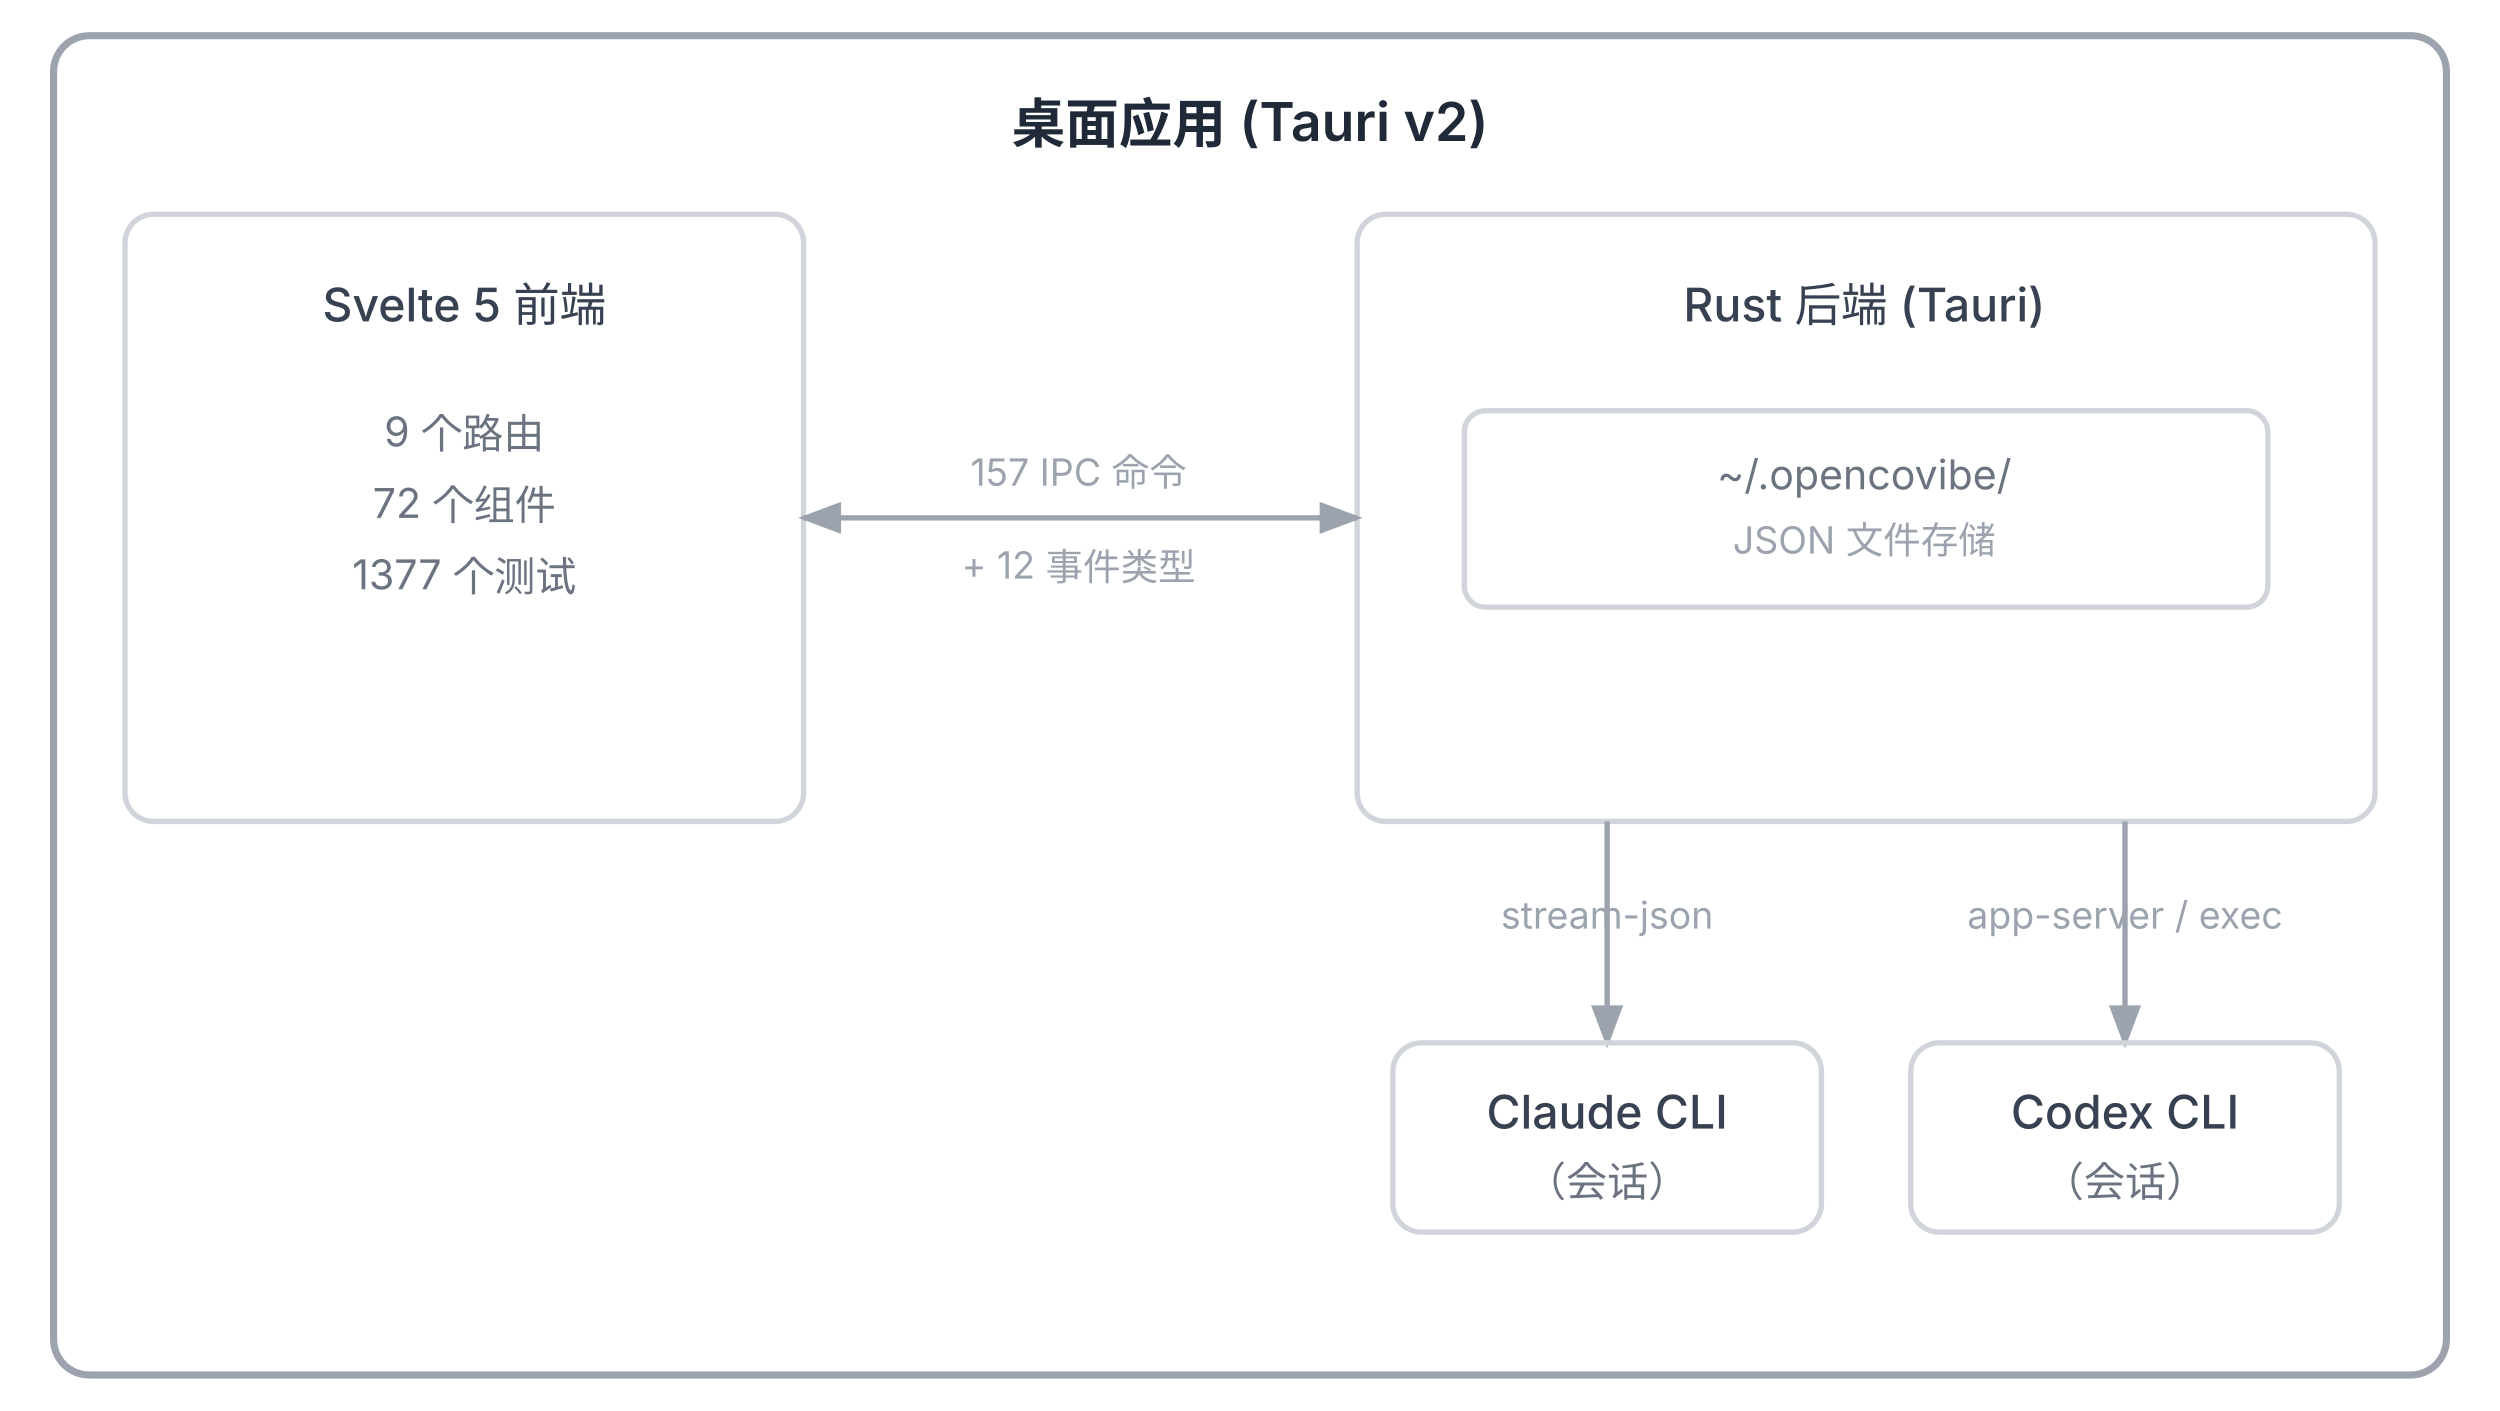
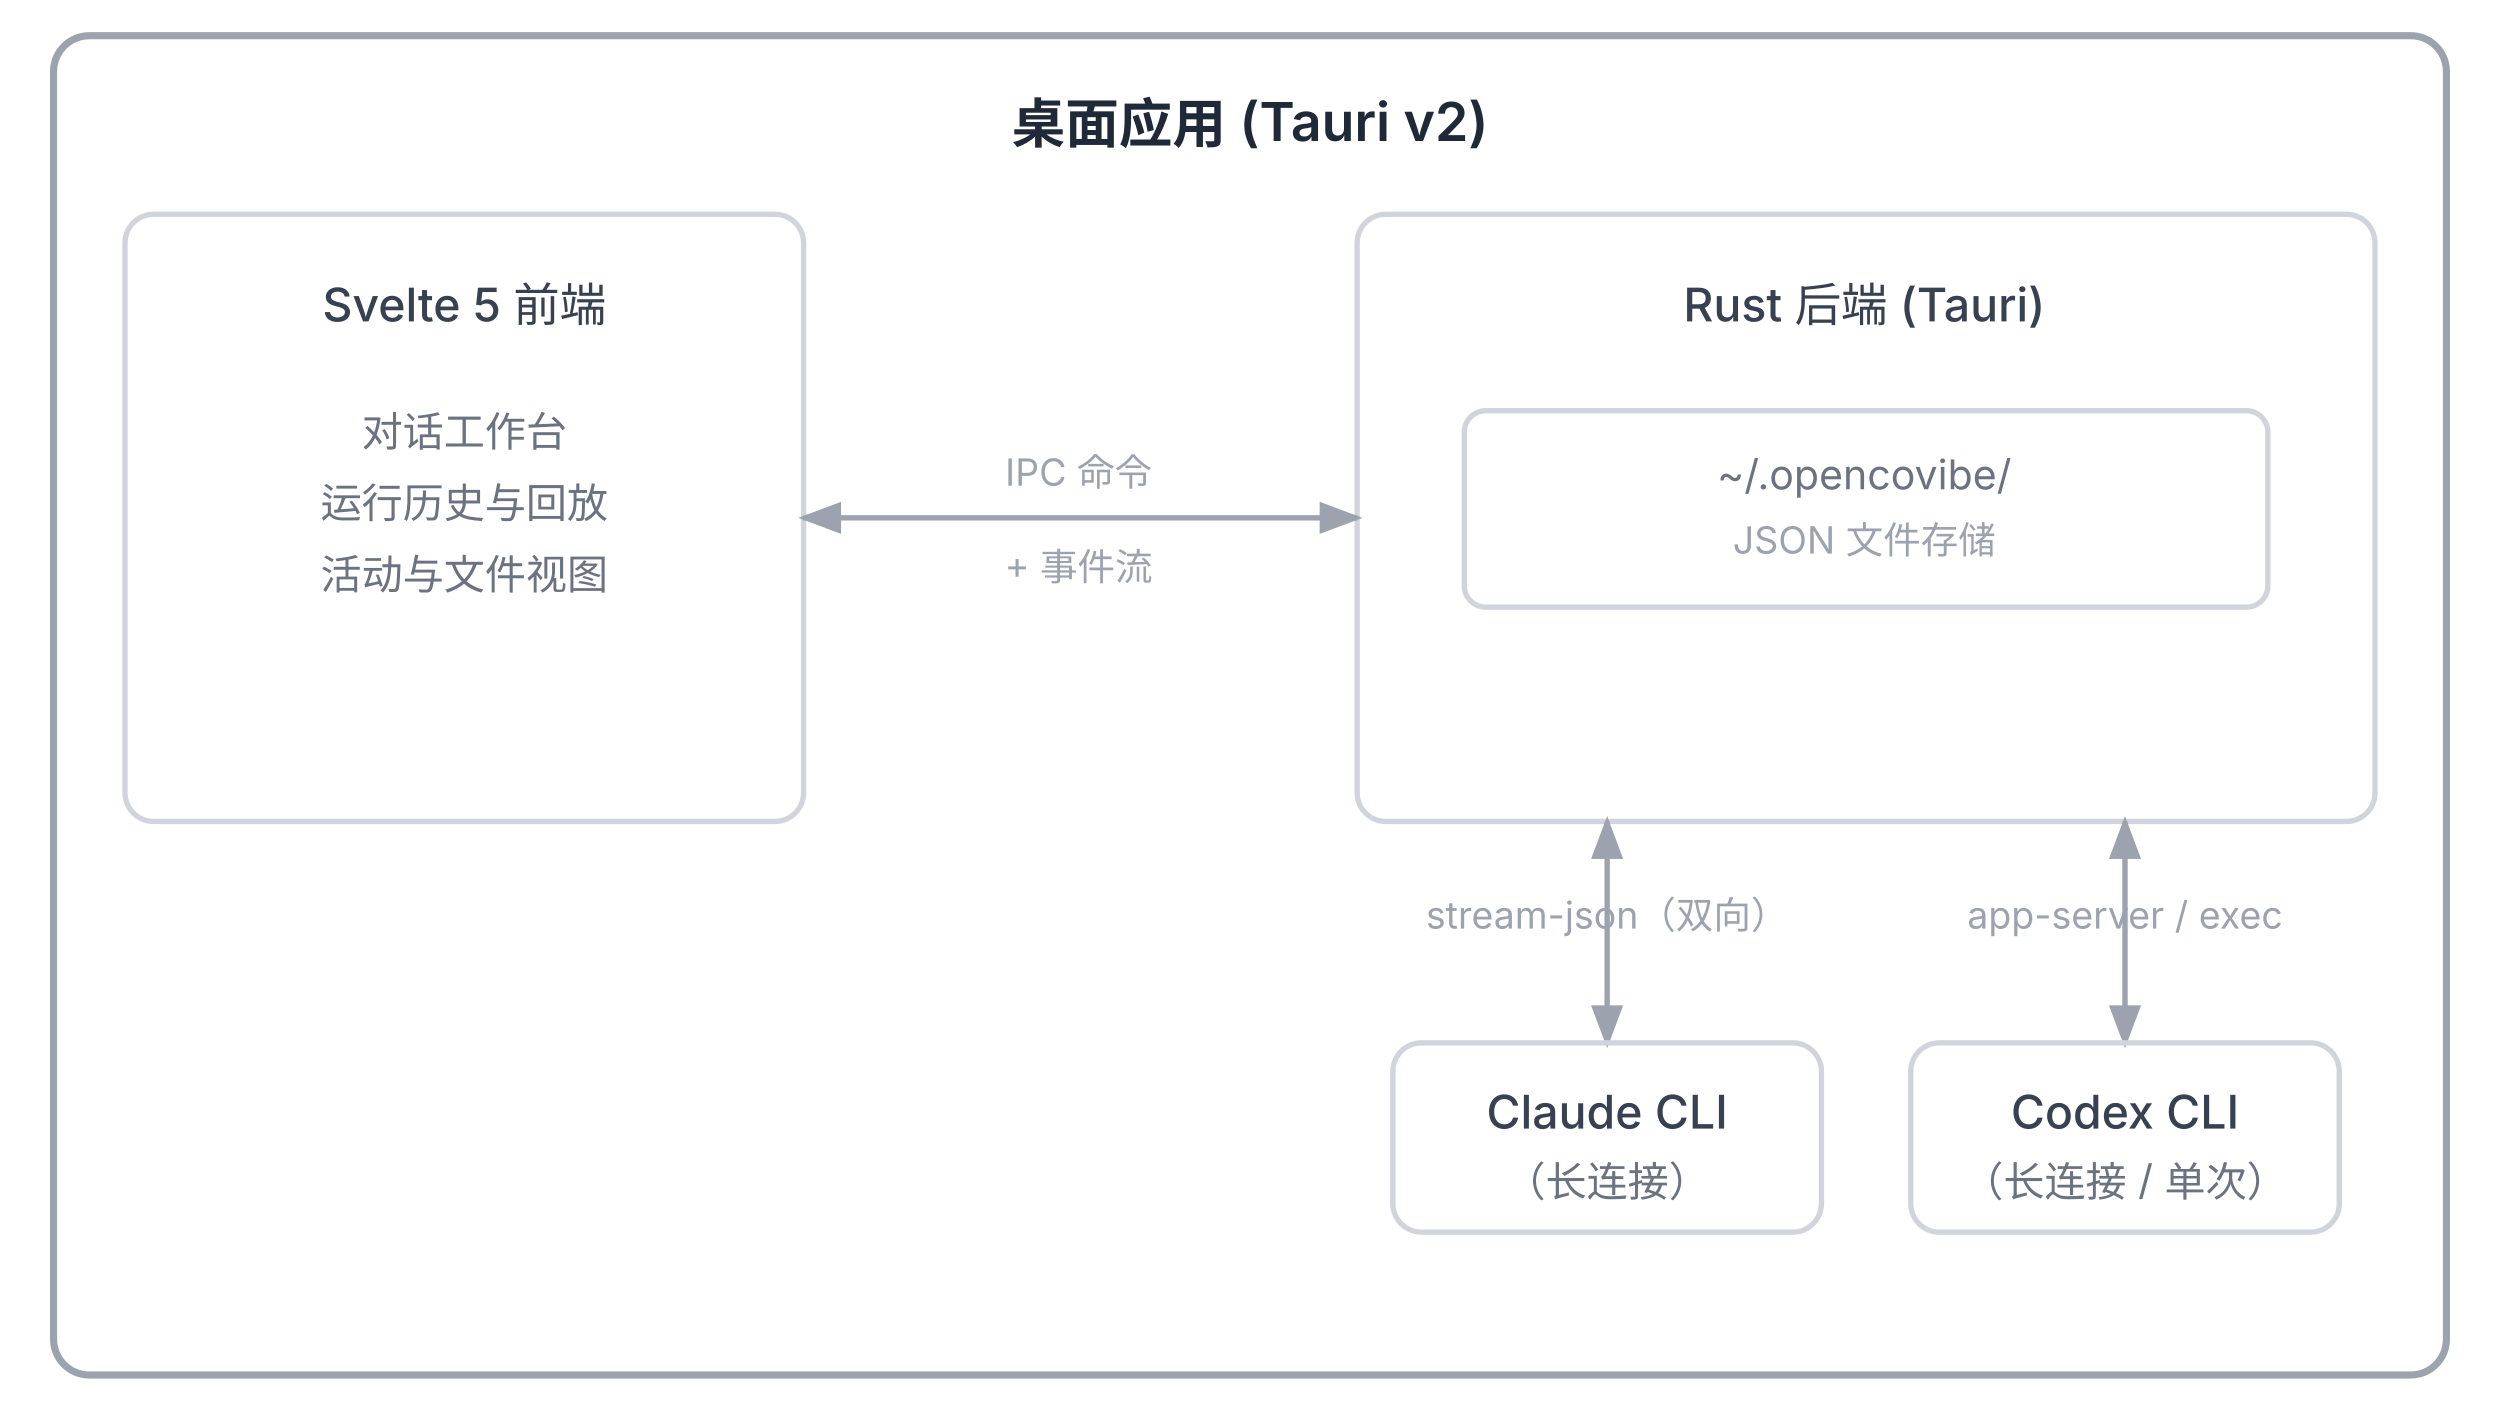
<svg xmlns="http://www.w3.org/2000/svg" viewBox="0 0 700 395">
  <style>
    text { font-family: -apple-system, BlinkMacSystemFont, 'Segoe UI', 'PingFang SC', 'Noto Sans SC', sans-serif; }
    .t-title { font-size: 15px; font-weight: 600; }
    .t-head { font-size: 13px; font-weight: 500; }
    .t-body { font-size: 11.5px; }
    .t-sm { font-size: 10.5px; }
    .outer { fill: none; stroke-width: 2; }
    .box { fill: none; stroke-width: 1.5; }
    .ln { fill: none; stroke-width: 1.5; }

    .outer { stroke: #9ca3af; }
    .box { stroke: #d1d5db; }
    .t-title { fill: #1f2937; }
    .t-head { fill: #374151; }
    .t-body { fill: #6b7280; }
    .t-sm { fill: #9ca3af; }
    .ln { stroke: #9ca3af; }
    .ah { fill: #9ca3af; }

    @media (prefers-color-scheme: dark) {
      .outer { stroke: #484f58; }
      .box { stroke: #30363d; }
      .t-title { fill: #e6edf3; }
      .t-head { fill: #c9d1d9; }
      .t-body { fill: #8b949e; }
      .t-sm { fill: #6e7681; }
      .ln { stroke: #484f58; }
      .ah { fill: #484f58; }
    }
  </style>
  <defs>
    <marker id="a" markerWidth="8" markerHeight="6" refX="7" refY="3" orient="auto">
      <polygon class="ah" points="0 0,8 3,0 6" />
    </marker>
    <marker id="ar" markerWidth="8" markerHeight="6" refX="1" refY="3" orient="auto">
      <polygon class="ah" points="8 0,0 3,8 6" />
    </marker>
  </defs>
  <rect class="outer" x="15" y="10" width="670" height="375" rx="10" />
  <text class="t-title" x="350" y="40" text-anchor="middle">桌面应用 (Tauri v2)</text>
  <rect class="box" x="35" y="60" width="190" height="170" rx="8" />
  <text class="t-head" x="130" y="90" text-anchor="middle">Svelte 5 前端</text>
-   <text class="t-body" x="130" y="125" text-anchor="middle">9 个路由</text>
-   <text class="t-body" x="130" y="145" text-anchor="middle">72 个组件</text>
-   <text class="t-body" x="130" y="165" text-anchor="middle">1377 个测试</text>
+   <text class="t-body" x="130" y="125" text-anchor="middle">对话工作台</text>
+   <text class="t-body" x="130" y="145" text-anchor="middle">运行历史与回放</text>
+   <text class="t-body" x="130" y="165" text-anchor="middle">活动与文件视图</text>
  <rect class="box" x="380" y="60" width="285" height="170" rx="8" />
  <text class="t-head" x="522" y="90" text-anchor="middle">Rust 后端 (Tauri)</text>
  <rect class="box" x="410" y="115" width="225" height="55" rx="6" />
  <text class="t-body" x="522" y="137" text-anchor="middle">~/.opencovibe/</text>
  <text class="t-sm" x="522" y="155" text-anchor="middle">JSON 文件存储</text>
  <line class="ln" x1="225" y1="145" x2="380" y2="145" marker-start="url(#ar)" marker-end="url(#a)" />
-   <text class="t-sm" x="302" y="136" text-anchor="middle">157 IPC 命令</text>
-   <text class="t-sm" x="302" y="162" text-anchor="middle">+ 12 事件类型</text>
-   <line class="ln" x1="450" y1="230" x2="450" y2="292" marker-end="url(#a)" />
-   <text class="t-sm" x="450" y="260" text-anchor="middle">stream-json</text>
-   <line class="ln" x1="595" y1="230" x2="595" y2="292" marker-end="url(#a)" />
+   <text class="t-sm" x="302" y="136" text-anchor="middle">IPC 命令</text>
+   <text class="t-sm" x="302" y="162" text-anchor="middle">+ 事件流</text>
+   <line class="ln" x1="450" y1="230" x2="450" y2="292" marker-start="url(#ar)" marker-end="url(#a)" />
+   <text class="t-sm" x="450" y="260" text-anchor="middle">stream-json（双向）</text>
+   <line class="ln" x1="595" y1="230" x2="595" y2="292" marker-start="url(#ar)" marker-end="url(#a)" />
  <text class="t-sm" x="595" y="260" text-anchor="middle">app-server / exec</text>
  <rect class="box" x="390" y="292" width="120" height="53" rx="8" />
  <text class="t-head" x="450" y="316" text-anchor="middle">Claude CLI</text>
-   <text class="t-body" x="450" y="335" text-anchor="middle">（会话）</text>
+   <text class="t-body" x="450" y="335" text-anchor="middle">（长连接）</text>
  <rect class="box" x="535" y="292" width="120" height="53" rx="8" />
  <text class="t-head" x="595" y="316" text-anchor="middle">Codex CLI</text>
-   <text class="t-body" x="595" y="335" text-anchor="middle">（会话）</text>
+   <text class="t-body" x="595" y="335" text-anchor="middle">（长连接 / 单次）</text>
</svg>
